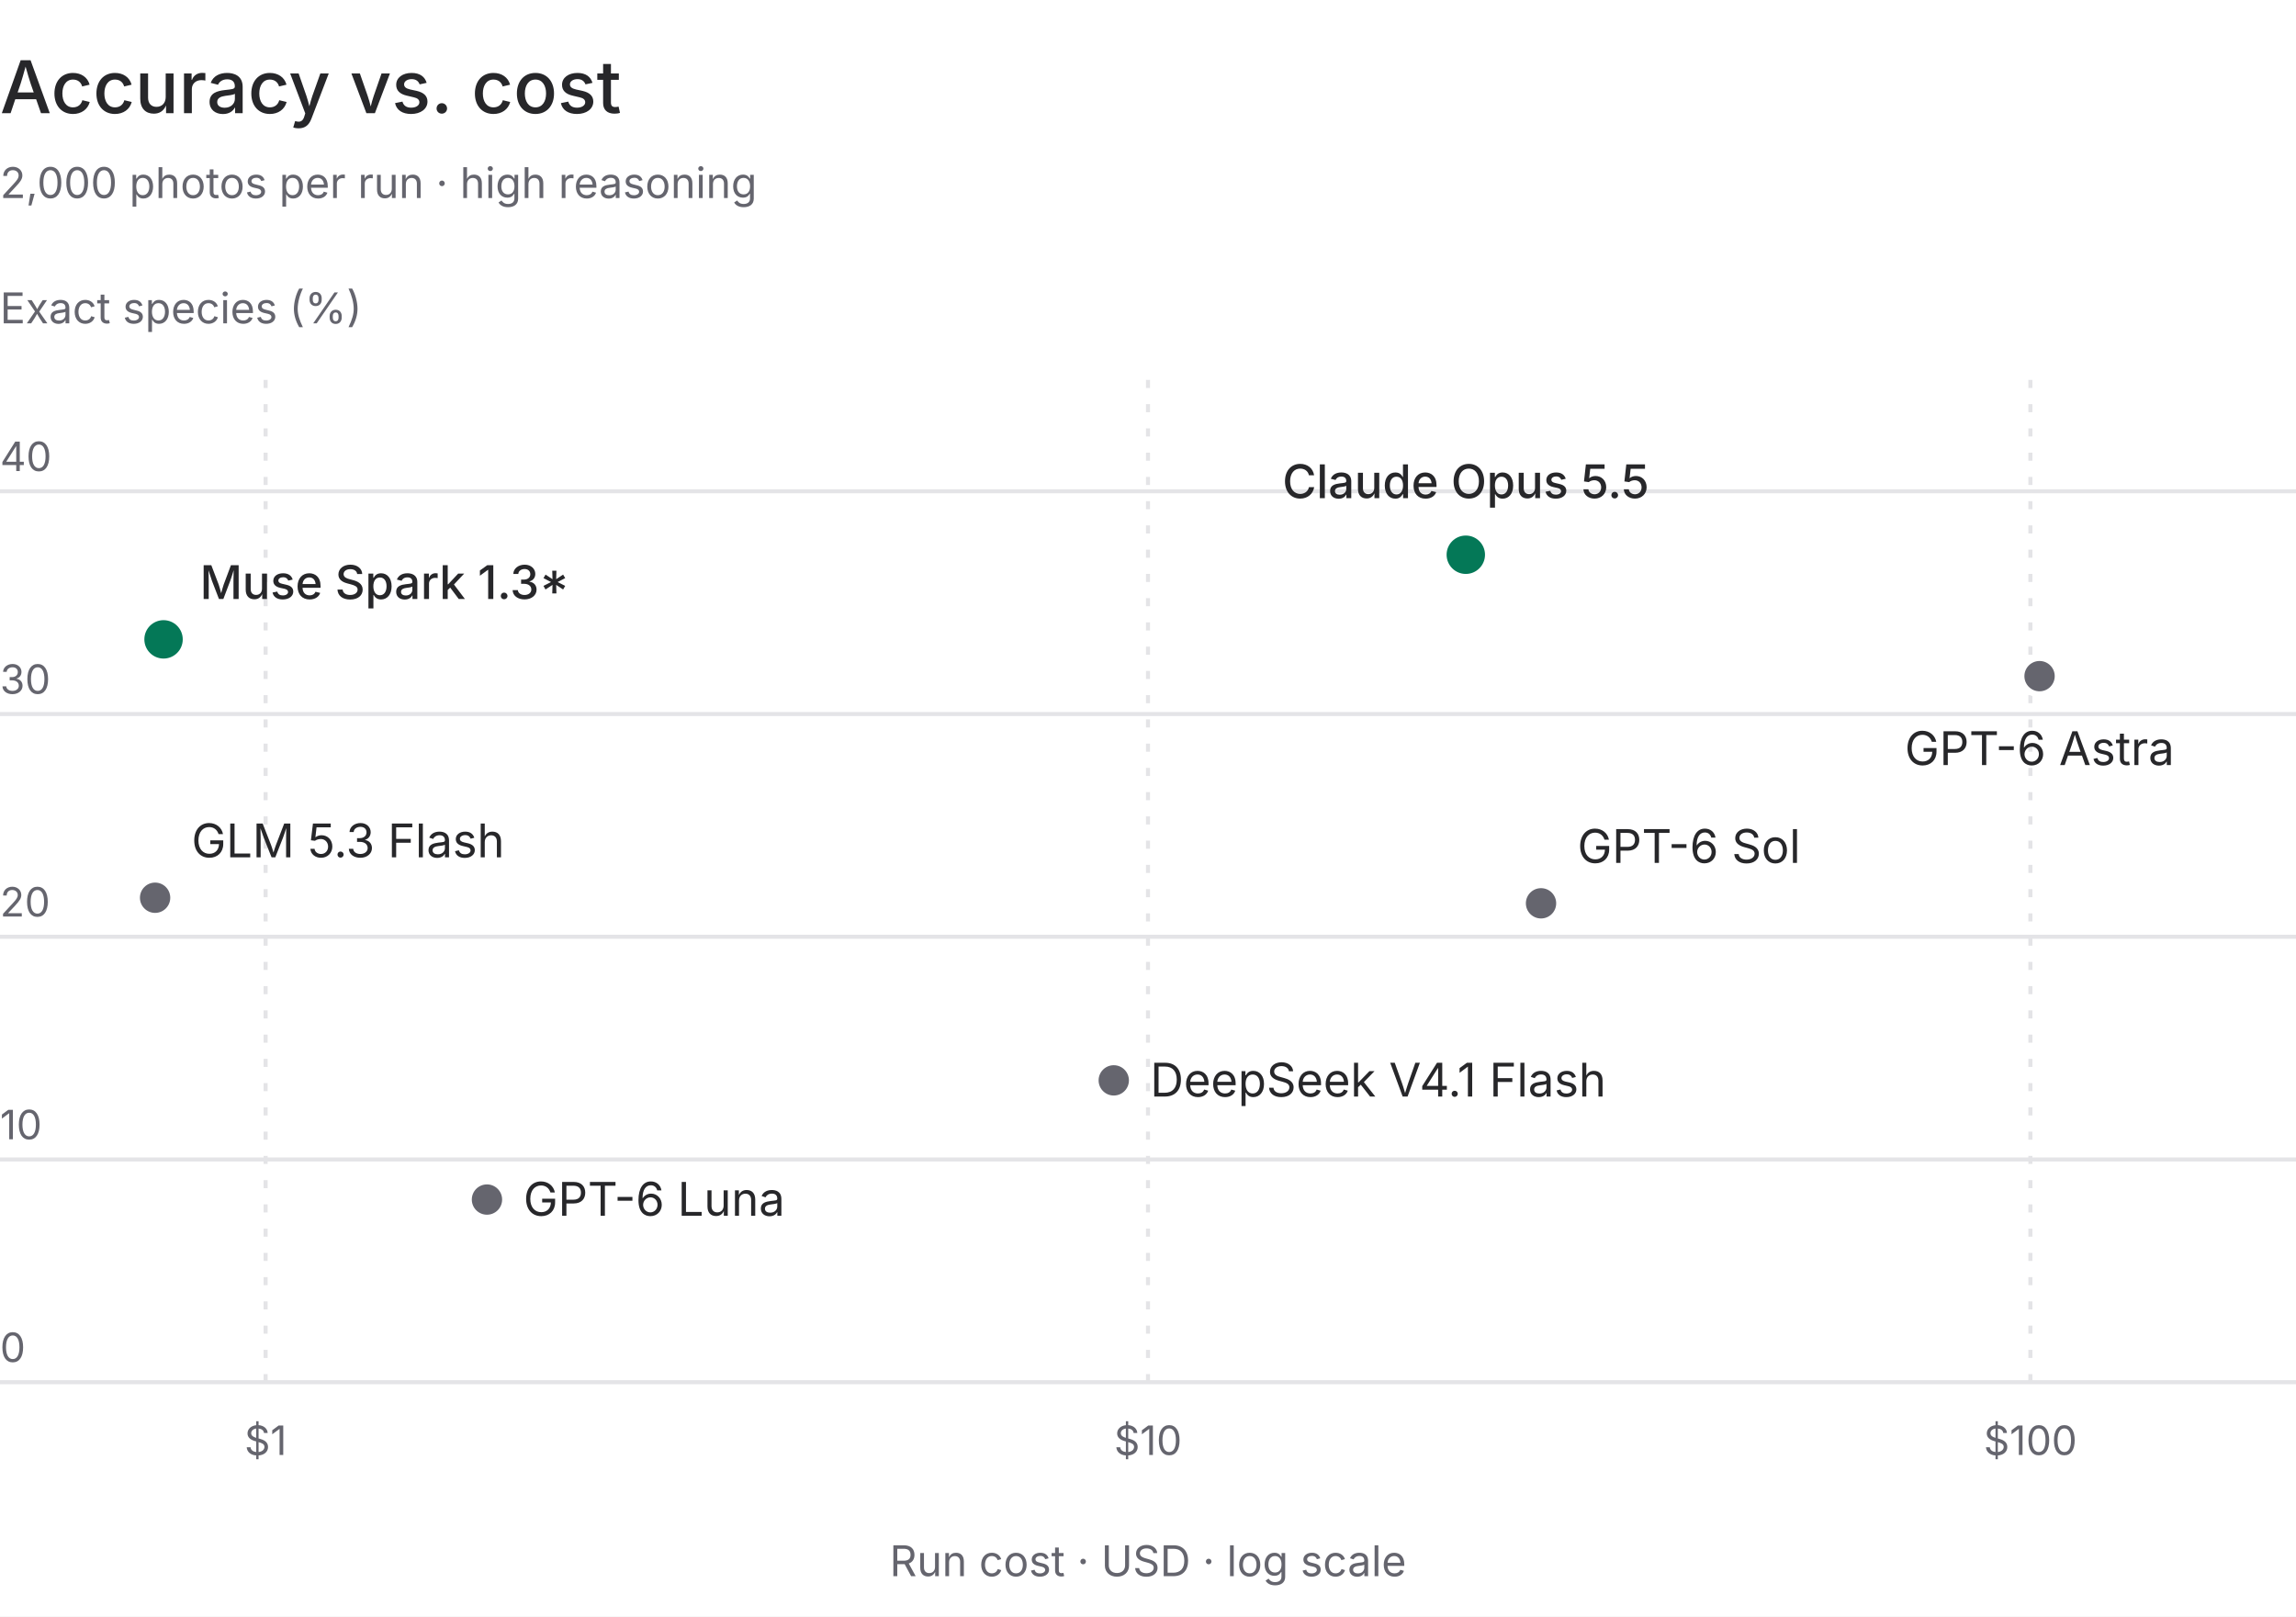
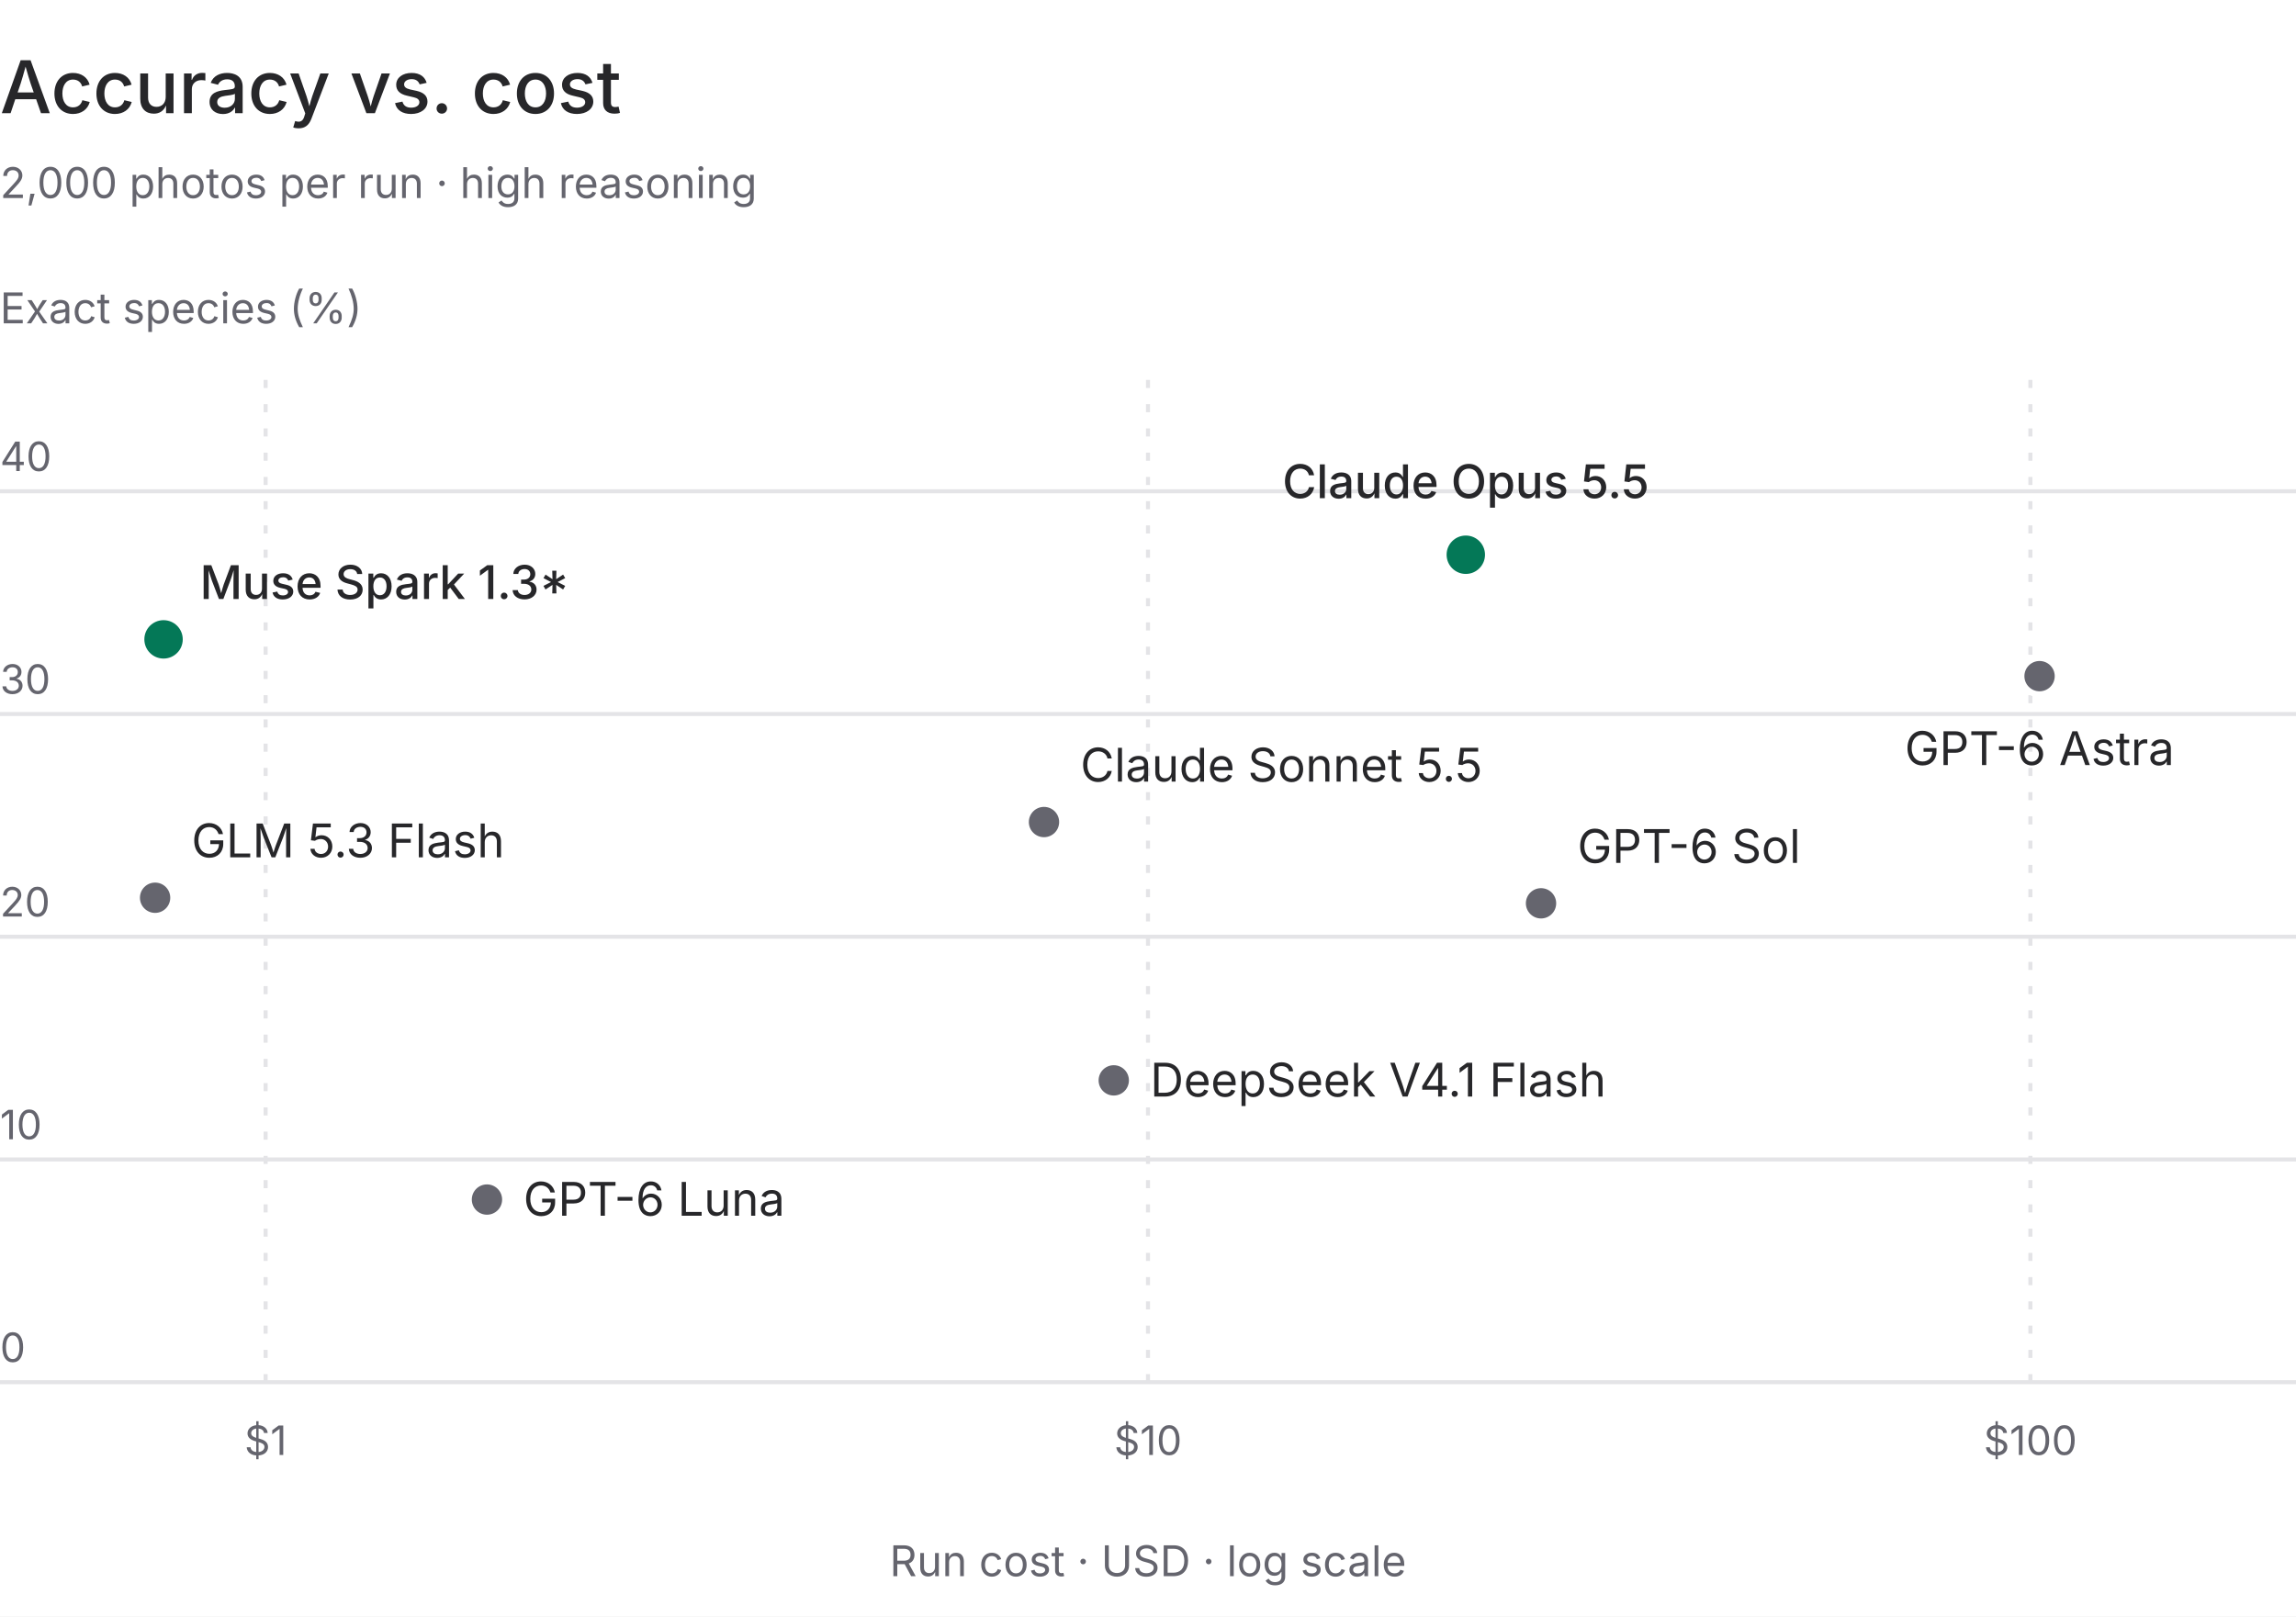
<svg xmlns="http://www.w3.org/2000/svg" width="568" height="400" viewBox="0 0 568 400" role="img" aria-labelledby="title description">
  <rect width="568" height="400" fill="#ffffff" />
  <text x="0" y="28" fill="#27272a" font-family="Inter, ui-sans-serif, system-ui, sans-serif" font-size="18" font-weight="500" text-anchor="start">Accuracy vs. cost</text>
  <text x="0" y="49" fill="#65656e" font-family="Inter, ui-sans-serif, system-ui, sans-serif" font-size="10.5" font-weight="400" text-anchor="start">2,000 photos per run · high reasoning</text>
  <text x="0" y="80" fill="#65656e" font-family="Inter, ui-sans-serif, system-ui, sans-serif" font-size="10.5" font-weight="400" text-anchor="start">Exact species (%)</text>
  <line x1="0" y1="342.00" x2="568" y2="342.00" stroke="#e4e4e7" />
  <text x="0" y="337.0" fill="#65656e" font-family="Inter, ui-sans-serif, system-ui, sans-serif" font-size="10" font-weight="400" text-anchor="start">0</text>
  <line x1="0" y1="286.89" x2="568" y2="286.89" stroke="#e4e4e7" />
  <text x="0" y="281.889" fill="#65656e" font-family="Inter, ui-sans-serif, system-ui, sans-serif" font-size="10" font-weight="400" text-anchor="start">10</text>
  <line x1="0" y1="231.78" x2="568" y2="231.78" stroke="#e4e4e7" />
  <text x="0" y="226.778" fill="#65656e" font-family="Inter, ui-sans-serif, system-ui, sans-serif" font-size="10" font-weight="400" text-anchor="start">20</text>
  <line x1="0" y1="176.67" x2="568" y2="176.67" stroke="#e4e4e7" />
  <text x="0" y="171.667" fill="#65656e" font-family="Inter, ui-sans-serif, system-ui, sans-serif" font-size="10" font-weight="400" text-anchor="start">30</text>
  <line x1="0" y1="121.56" x2="568" y2="121.56" stroke="#e4e4e7" />
  <text x="0" y="116.556" fill="#65656e" font-family="Inter, ui-sans-serif, system-ui, sans-serif" font-size="10" font-weight="400" text-anchor="start">40</text>
  <line x1="65.71" y1="94" x2="65.71" y2="342" stroke="#e4e4e7" stroke-dasharray="2 4" />
  <text x="65.711" y="360" fill="#65656e" font-family="Inter, ui-sans-serif, system-ui, sans-serif" font-size="10" font-weight="400" text-anchor="middle">$1</text>
  <line x1="284.00" y1="94" x2="284.00" y2="342" stroke="#e4e4e7" stroke-dasharray="2 4" />
  <text x="284.0" y="360" fill="#65656e" font-family="Inter, ui-sans-serif, system-ui, sans-serif" font-size="10" font-weight="400" text-anchor="middle">$10</text>
  <line x1="502.29" y1="94" x2="502.29" y2="342" stroke="#e4e4e7" stroke-dasharray="2 4" />
  <text x="502.289" y="360" fill="#65656e" font-family="Inter, ui-sans-serif, system-ui, sans-serif" font-size="10" font-weight="400" text-anchor="middle">$100</text>
  <circle cx="362.62" cy="137.26" r="5.5" fill="#047857" stroke="#ffffff" stroke-width="1.5" />
  <text x="362.622" y="123.262" fill="#27272a" font-family="Inter, ui-sans-serif, system-ui, sans-serif" font-size="11.5" font-weight="500" text-anchor="middle">Claude Opus 5.5</text>
  <circle cx="40.46" cy="158.20" r="5.5" fill="#047857" stroke="#ffffff" stroke-width="1.5" />
  <text x="49.46" y="148.204" fill="#27272a" font-family="Inter, ui-sans-serif, system-ui, sans-serif" font-size="11.5" font-weight="500" text-anchor="start">Muse Spark 1.3*</text>
  <circle cx="504.56" cy="167.30" r="4.5" fill="#65656e" stroke="#ffffff" stroke-width="1.5" />
  <text x="504.561" y="189.298" fill="#27272a" font-family="Inter, ui-sans-serif, system-ui, sans-serif" font-size="11.5" font-weight="400" text-anchor="middle">GPT-6 Astra</text>
+   <circle cx="258.27" cy="203.40" r="4.5" fill="#65656e" stroke="#ffffff" stroke-width="1.5" />
+   <text x="267.268" y="193.396" fill="#27272a" font-family="Inter, ui-sans-serif, system-ui, sans-serif" font-size="11.5" font-weight="400" text-anchor="start">Claude Sonnet 5.5</text>
  <circle cx="38.37" cy="222.13" r="4.5" fill="#65656e" stroke="#ffffff" stroke-width="1.5" />
  <text x="47.367" y="212.133" fill="#27272a" font-family="Inter, ui-sans-serif, system-ui, sans-serif" font-size="11.5" font-weight="400" text-anchor="start">GLM 5.3 Flash</text>
  <circle cx="381.23" cy="223.51" r="4.5" fill="#65656e" stroke="#ffffff" stroke-width="1.5" />
  <text x="390.228" y="213.511" fill="#27272a" font-family="Inter, ui-sans-serif, system-ui, sans-serif" font-size="11.5" font-weight="400" text-anchor="start">GPT-6 Sol</text>
  <circle cx="275.53" cy="267.32" r="4.5" fill="#65656e" stroke="#ffffff" stroke-width="1.5" />
  <text x="284.535" y="271.324" fill="#27272a" font-family="Inter, ui-sans-serif, system-ui, sans-serif" font-size="11.5" font-weight="400" text-anchor="start">DeepSeek V4.1 Flash</text>
  <circle cx="120.47" cy="296.81" r="4.5" fill="#65656e" stroke="#ffffff" stroke-width="1.5" />
  <text x="129.467" y="300.809" fill="#27272a" font-family="Inter, ui-sans-serif, system-ui, sans-serif" font-size="11.5" font-weight="400" text-anchor="start">GPT-6 Luna</text>
  <text x="284.0" y="390" fill="#65656e" font-family="Inter, ui-sans-serif, system-ui, sans-serif" font-size="10.5" font-weight="400" text-anchor="middle">Run cost · USD · log scale</text>
</svg>
